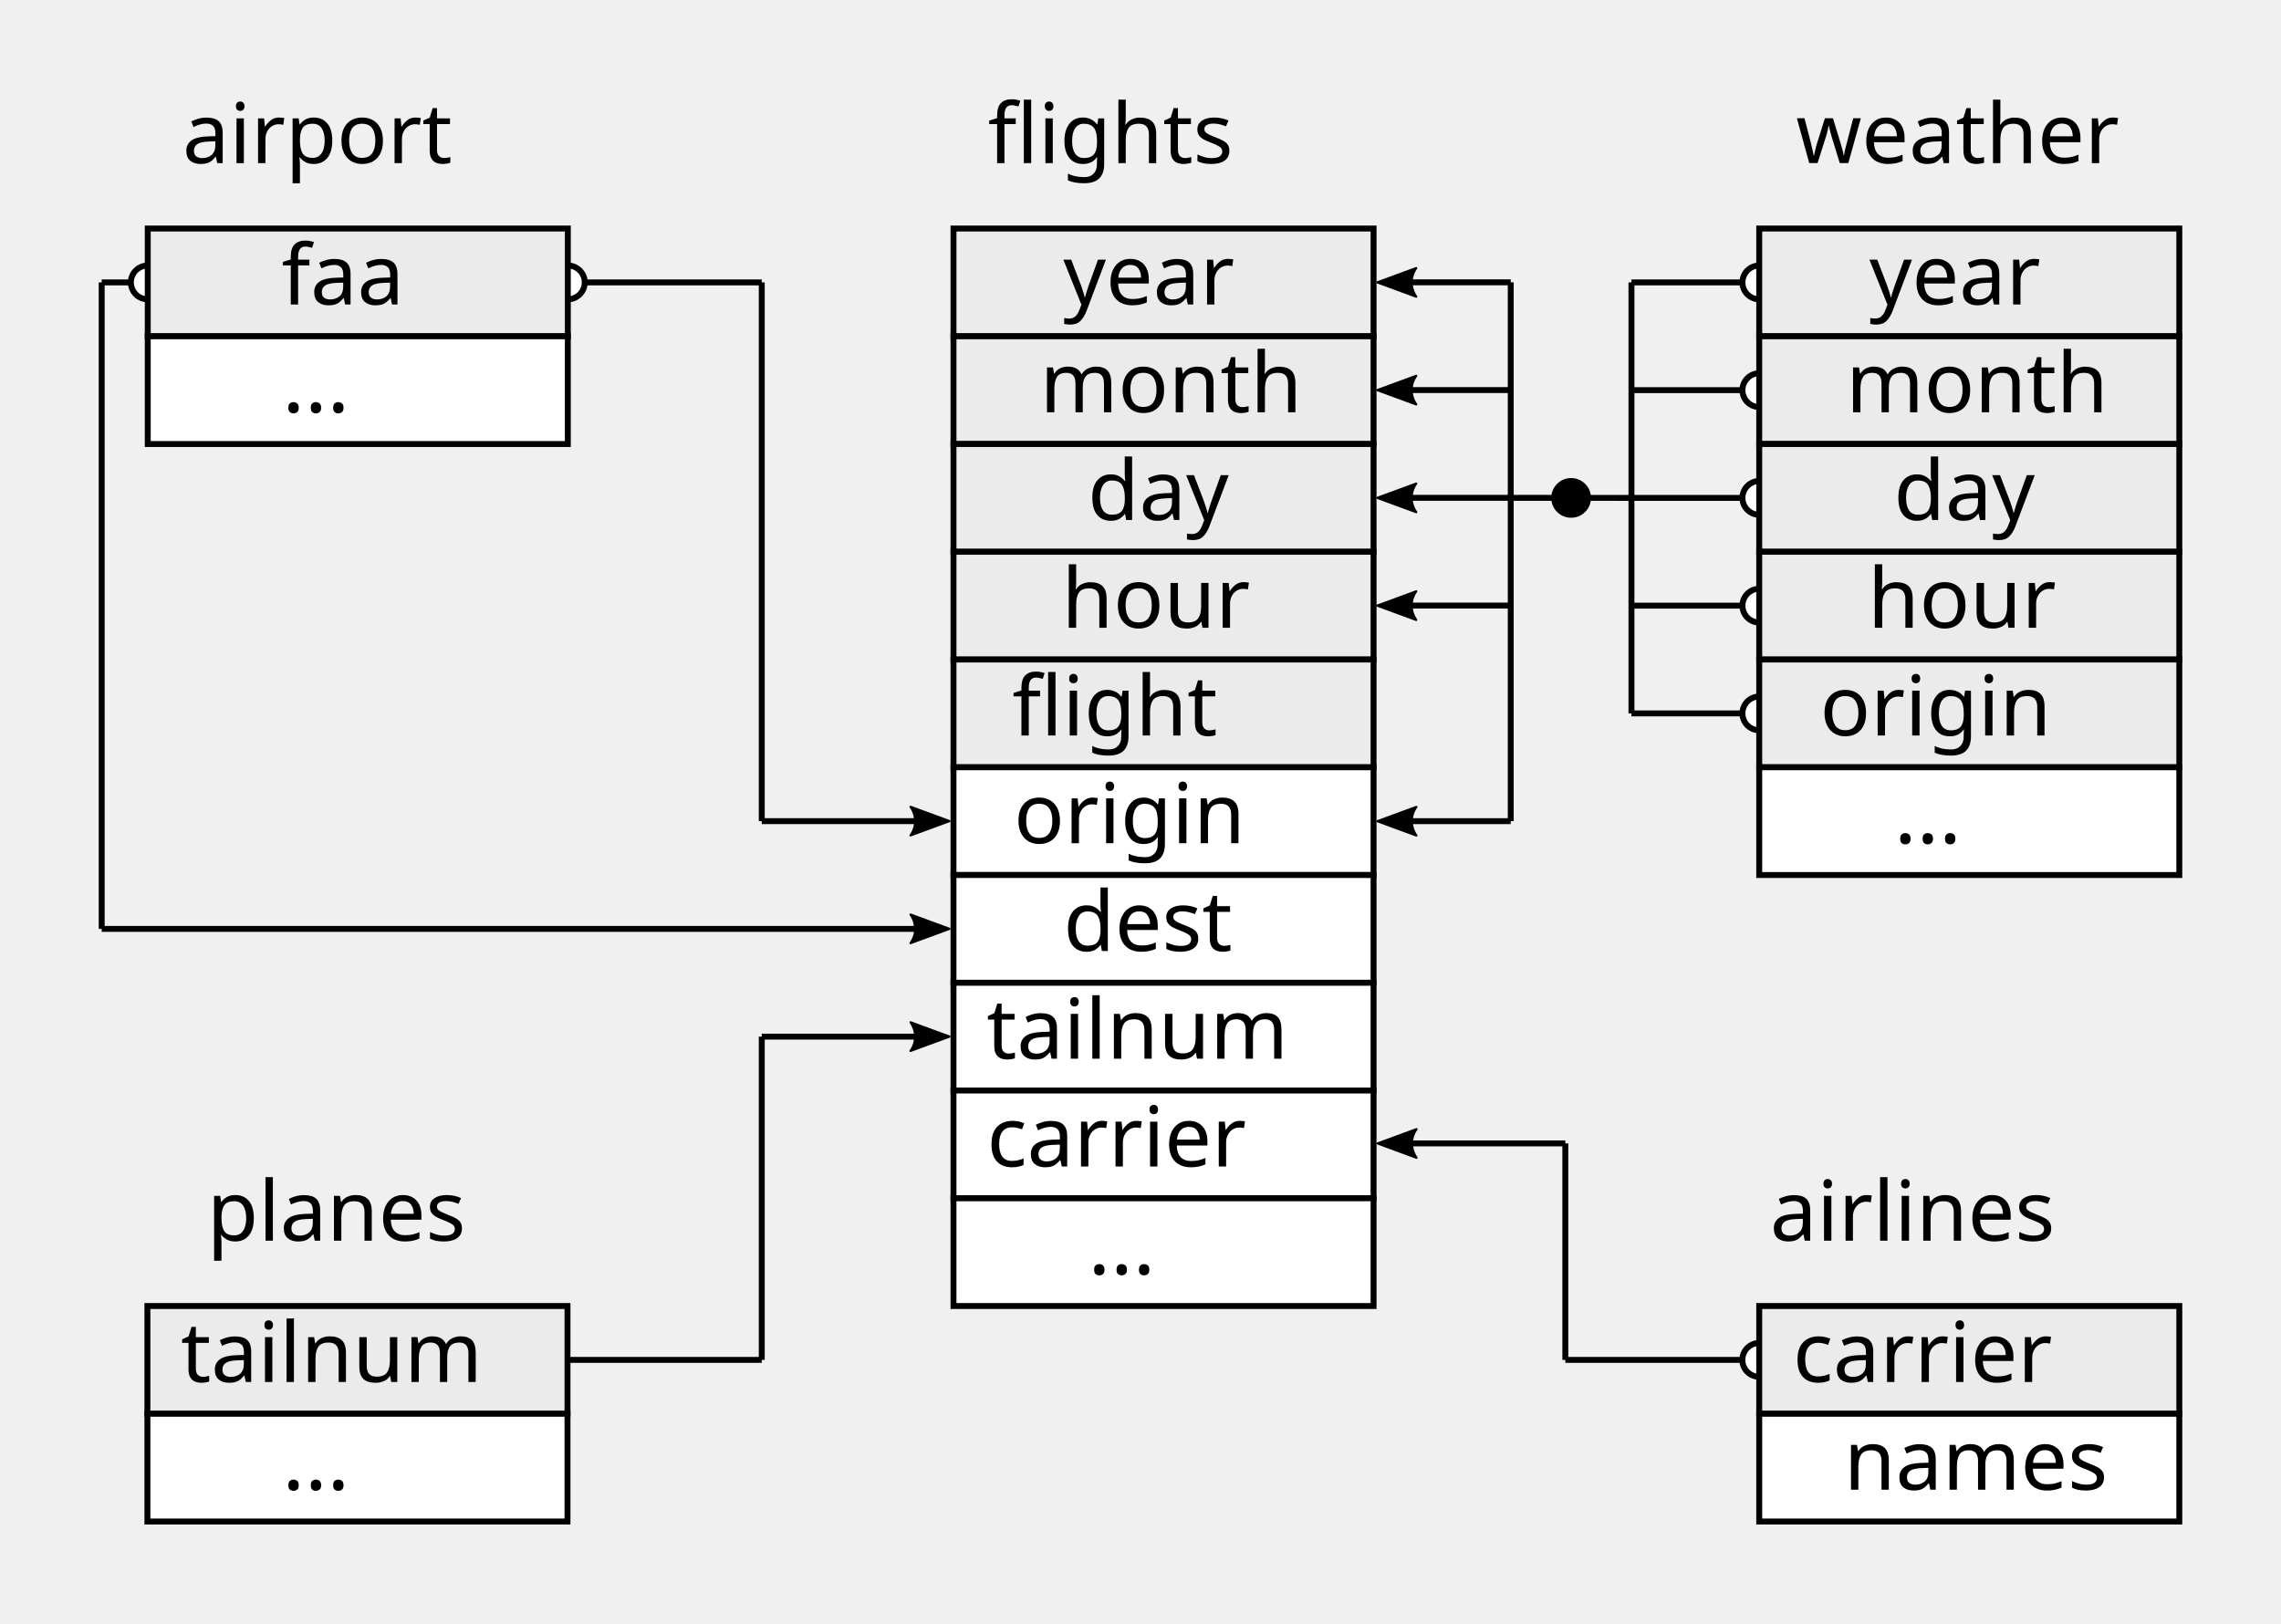
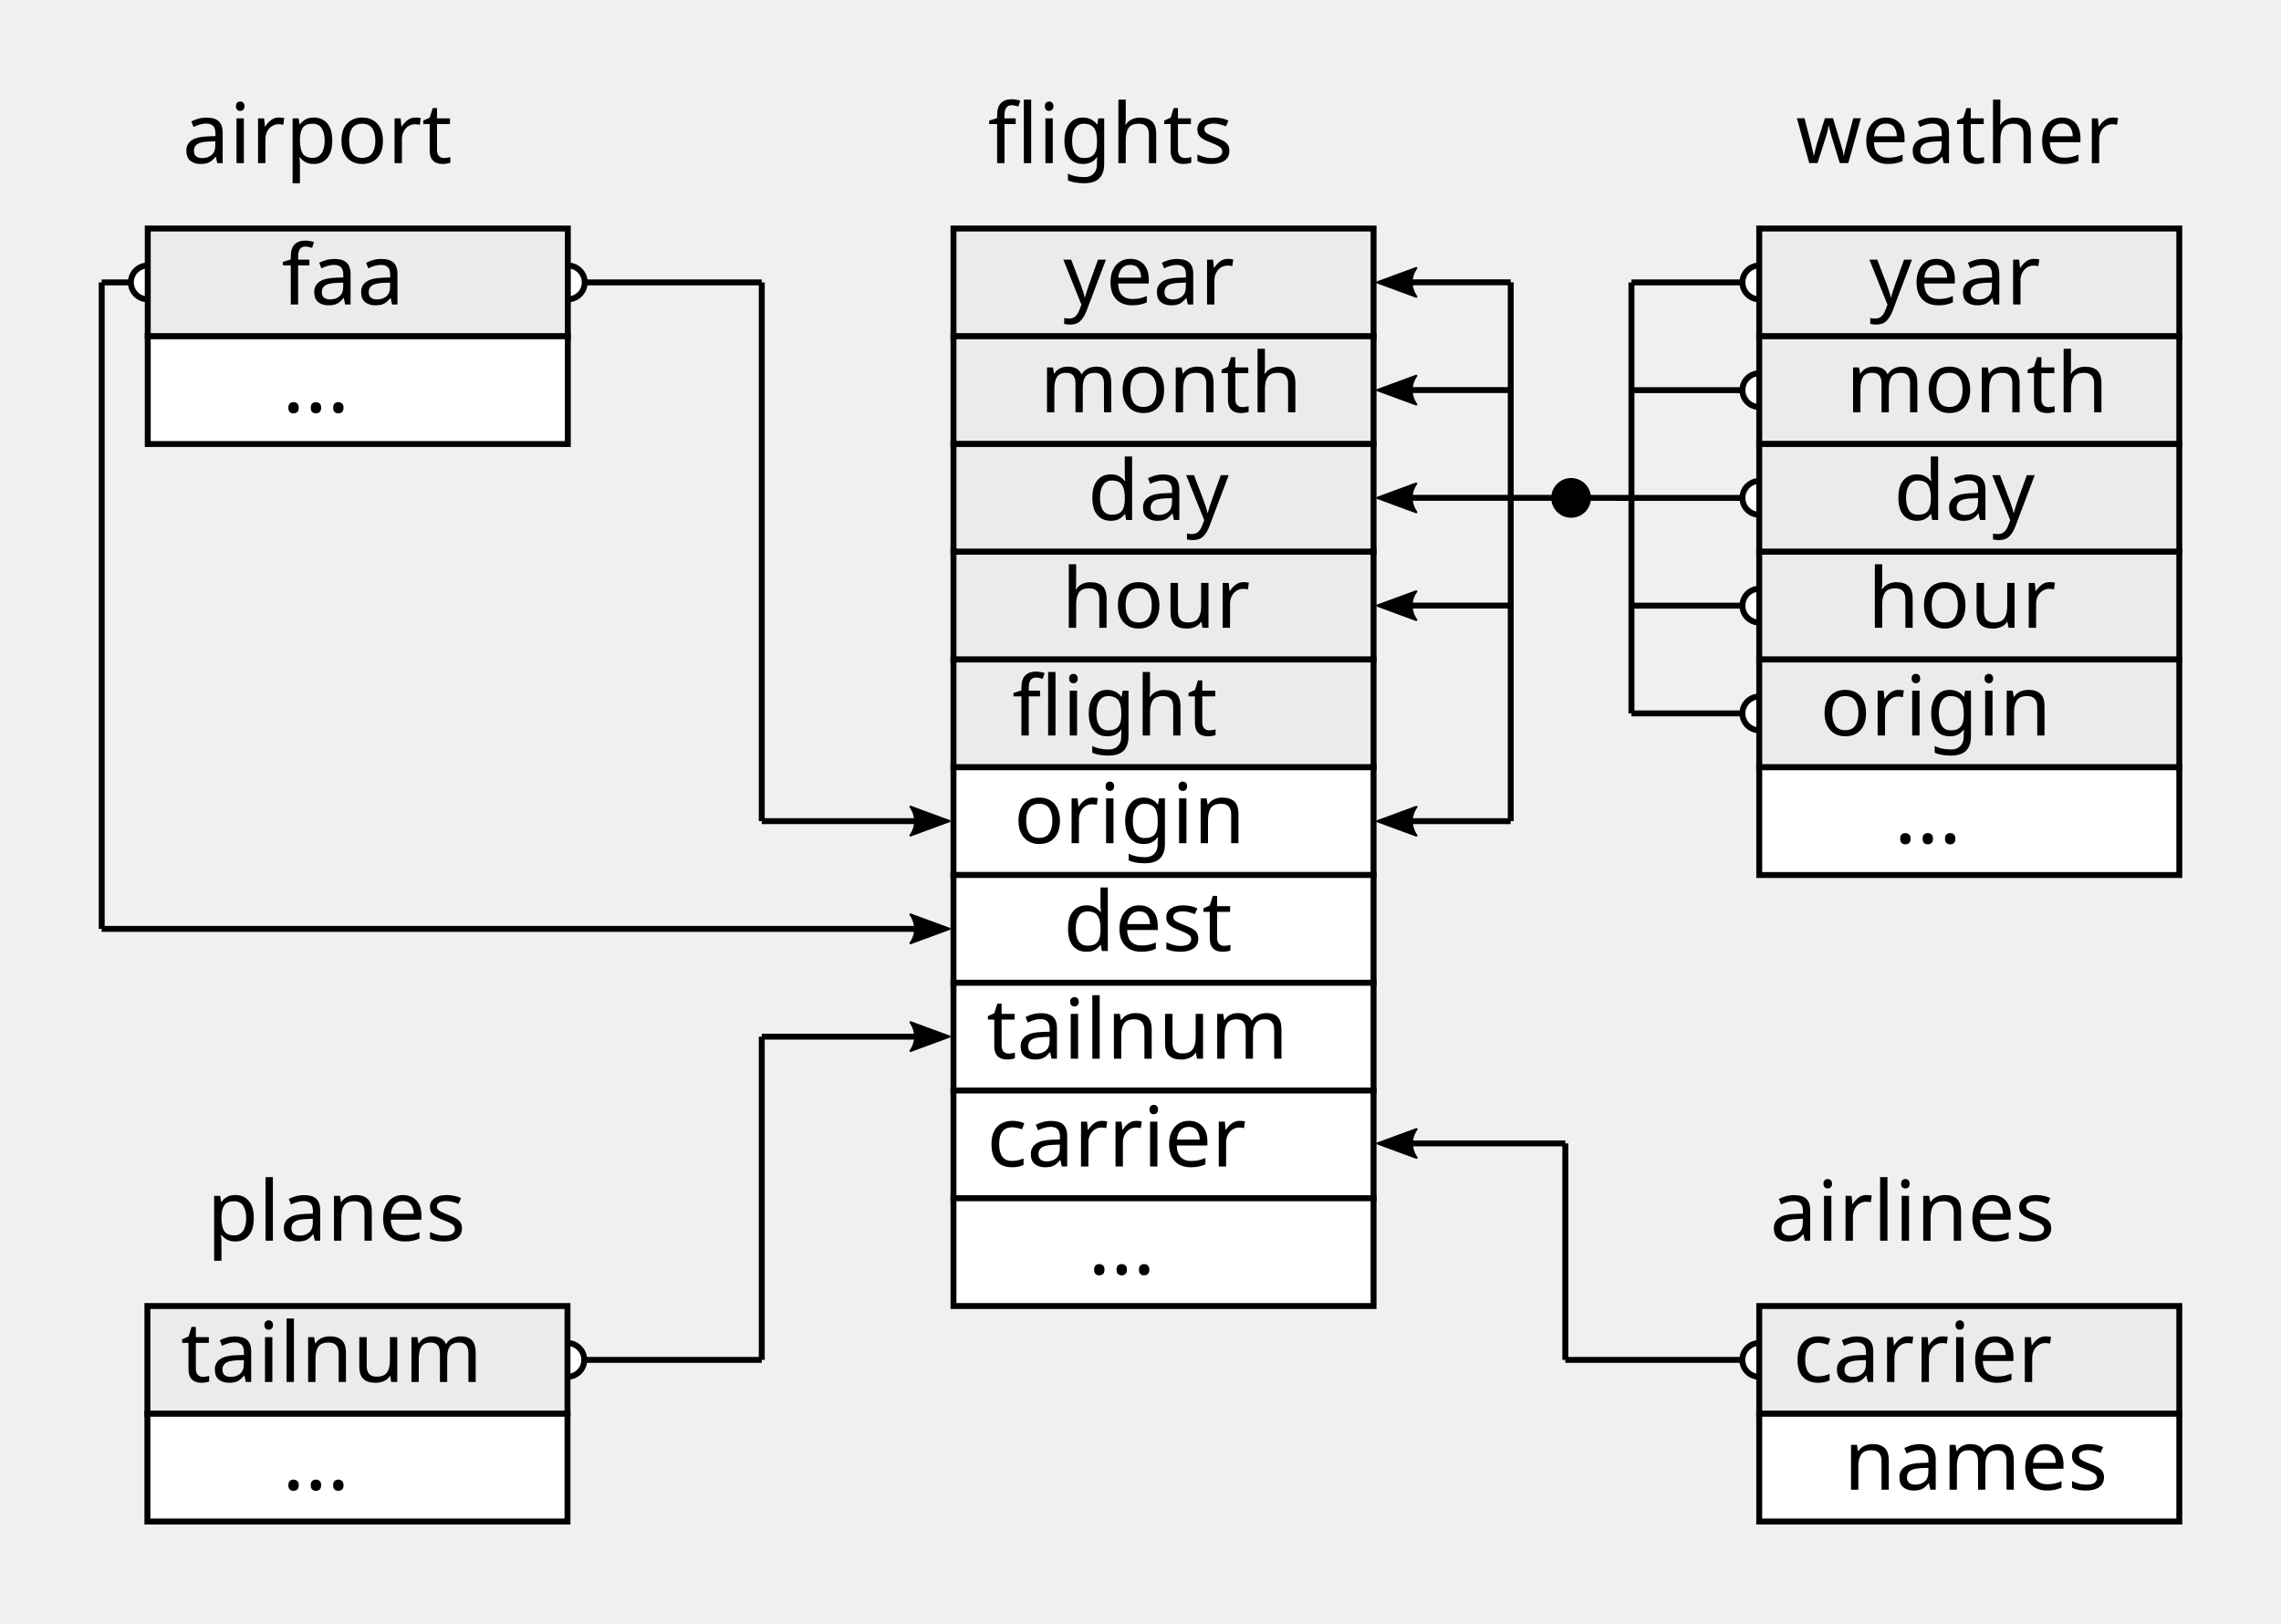
<svg xmlns="http://www.w3.org/2000/svg" version="1.1" id="svg2" width="115.516mm" height="82.207mm" viewBox="0 0 436.597 310.704">
  <defs id="defs6">
    <marker orient="auto" refY="0" refX="0" id="marker10521" style="overflow:visible">
      <path id="path10519" style="fill:#000000;fill-opacity:1;fill-rule:evenodd;stroke:#000000;stroke-width:0.625;stroke-linejoin:round;stroke-opacity:1" d="M 8.719,4.034 -2.207,0.016 8.719,-4.002 c -1.745,2.372 -1.735,5.617 -6e-7,8.035 z" transform="scale(-0.6)" />
    </marker>
    <marker orient="auto" refY="0" refX="0" id="marker9983" style="overflow:visible">
      <path id="path9981" style="fill:#000000;fill-opacity:1;fill-rule:evenodd;stroke:#000000;stroke-width:0.625;stroke-linejoin:round;stroke-opacity:1" d="M 8.719,4.034 -2.207,0.016 8.719,-4.002 c -1.745,2.372 -1.735,5.617 -6e-7,8.035 z" transform="scale(-0.6)" />
    </marker>
    <marker orient="auto" refY="0" refX="0" id="marker8467" style="overflow:visible">
      <path id="path8465" style="fill:#000000;fill-opacity:1;fill-rule:evenodd;stroke:#000000;stroke-width:0.625;stroke-linejoin:round;stroke-opacity:1" d="M 8.719,4.034 -2.207,0.016 8.719,-4.002 c -1.745,2.372 -1.735,5.617 -6e-7,8.035 z" transform="scale(-0.6)" />
    </marker>
    <marker style="overflow:visible" id="marker8065" refX="0" refY="0" orient="auto">
      <path transform="scale(-0.6)" d="M 8.719,4.034 -2.207,0.016 8.719,-4.002 c -1.745,2.372 -1.735,5.617 -6e-7,8.035 z" style="fill:#000000;fill-opacity:1;fill-rule:evenodd;stroke:#000000;stroke-width:0.625;stroke-linejoin:round;stroke-opacity:1" id="path8063" />
    </marker>
    <marker style="overflow:visible" id="marker7771" refX="0" refY="0" orient="auto">
      <path transform="scale(-0.6)" d="M 8.719,4.034 -2.207,0.016 8.719,-4.002 c -1.745,2.372 -1.735,5.617 -6e-7,8.035 z" style="fill:#000000;fill-opacity:1;fill-rule:evenodd;stroke:#000000;stroke-width:0.625;stroke-linejoin:round;stroke-opacity:1" id="path7769" />
    </marker>
    <marker orient="auto" refY="0" refX="0" id="marker7507" style="overflow:visible">
      <path id="path7505" style="fill:#000000;fill-opacity:1;fill-rule:evenodd;stroke:#000000;stroke-width:0.625;stroke-linejoin:round;stroke-opacity:1" d="M 8.719,4.034 -2.207,0.016 8.719,-4.002 c -1.745,2.372 -1.735,5.617 -6e-7,8.035 z" transform="scale(-0.6)" />
    </marker>
    <marker style="overflow:visible" id="marker6871" refX="0" refY="0" orient="auto">
      <path transform="scale(-0.6)" d="M 8.719,4.034 -2.207,0.016 8.719,-4.002 c -1.745,2.372 -1.735,5.617 -6e-7,8.035 z" style="fill:#000000;fill-opacity:1;fill-rule:evenodd;stroke:#000000;stroke-width:0.625;stroke-linejoin:round;stroke-opacity:1" id="path6869" />
    </marker>
    <marker style="overflow:visible" id="marker5973" refX="0" refY="0" orient="auto">
      <path transform="scale(-0.6)" d="M 8.719,4.034 -2.207,0.016 8.719,-4.002 c -1.745,2.372 -1.735,5.617 -6e-7,8.035 z" style="fill:#000000;fill-opacity:1;fill-rule:evenodd;stroke:#000000;stroke-width:0.625;stroke-linejoin:round;stroke-opacity:1" id="path5971" />
    </marker>
    <marker style="overflow:visible" id="marker5933" refX="0" refY="0" orient="auto">
      <path transform="scale(-0.6)" d="M 8.719,4.034 -2.207,0.016 8.719,-4.002 c -1.745,2.372 -1.735,5.617 -6e-7,8.035 z" style="fill:#000000;fill-opacity:1;fill-rule:evenodd;stroke:#000000;stroke-width:0.625;stroke-linejoin:round;stroke-opacity:1" id="path5931" />
    </marker>
    <marker orient="auto" refY="0" refX="0" id="Arrow2Send" style="overflow:visible">
      <path id="path5632" style="fill:#000000;fill-opacity:1;fill-rule:evenodd;stroke:#000000;stroke-width:0.625;stroke-linejoin:round;stroke-opacity:1" d="M 8.719,4.034 -2.207,0.016 8.719,-4.002 c -1.745,2.372 -1.735,5.617 -6e-7,8.035 z" transform="matrix(-0.3,0,0,-0.3,0.69,0)" />
    </marker>
    <marker orient="auto" refY="0" refX="0" id="Arrow2Mend" style="overflow:visible">
      <path id="path5626" style="fill:#000000;fill-opacity:1;fill-rule:evenodd;stroke:#000000;stroke-width:0.625;stroke-linejoin:round;stroke-opacity:1" d="M 8.719,4.034 -2.207,0.016 8.719,-4.002 c -1.745,2.372 -1.735,5.617 -6e-7,8.035 z" transform="scale(-0.6)" />
    </marker>
  </defs>
  <g id="g210" transform="translate(128.816,-240.9335)">
    <rect style="fill:#ebebeb;fill-opacity:1;stroke:#000000;stroke-width:1.134;stroke-miterlimit:4;stroke-dasharray:none" id="rect1354" width="80.405" height="20.625" x="53.688" y="284.677" />
    <text id="text1360" y="272.167" x="60.289" style="font-style:normal;font-weight:normal;font-size:40px;line-height:125%;font-family:sans-serif;letter-spacing:0px;word-spacing:0px;fill:#000000;fill-opacity:1;stroke:none;stroke-width:1.134;stroke-linecap:butt;stroke-linejoin:miter;stroke-miterlimit:4;stroke-dasharray:none;stroke-opacity:1" xml:space="preserve">
      <tspan style="font-style:normal;font-variant:normal;font-weight:normal;font-stretch:normal;font-size:16px;font-family:'Fira Mono';-inkscape-font-specification:'Fira Mono';stroke-width:1.134;stroke-miterlimit:4;stroke-dasharray:none" y="272.167" x="60.289" id="tspan1358">flights</tspan>
    </text>
    <text xml:space="preserve" style="font-style:normal;font-weight:normal;font-size:40px;line-height:125%;font-family:sans-serif;letter-spacing:0px;word-spacing:0px;fill:#000000;fill-opacity:1;stroke:none;stroke-width:1.134;stroke-linecap:butt;stroke-linejoin:miter;stroke-miterlimit:4;stroke-dasharray:none;stroke-opacity:1" x="74.704" y="299.216" id="text1364">
      <tspan id="tspan1362" x="74.704" y="299.216" style="font-style:normal;font-variant:normal;font-weight:normal;font-stretch:normal;font-size:16px;font-family:'Fira Mono';-inkscape-font-specification:'Fira Mono';stroke-width:1.134;stroke-miterlimit:4;stroke-dasharray:none">year</tspan>
    </text>
    <rect y="305.302" x="53.688" height="20.625" width="80.405" id="rect1356" style="fill:#ebebeb;fill-opacity:1;stroke:#000000;stroke-width:1.134;stroke-miterlimit:4;stroke-dasharray:none" />
    <text id="text1368" y="319.841" x="70.227" style="font-style:normal;font-weight:normal;font-size:40px;line-height:125%;font-family:sans-serif;letter-spacing:0px;word-spacing:0px;fill:#000000;fill-opacity:1;stroke:none;stroke-width:1.134;stroke-linecap:butt;stroke-linejoin:miter;stroke-miterlimit:4;stroke-dasharray:none;stroke-opacity:1" xml:space="preserve">
      <tspan style="font-style:normal;font-variant:normal;font-weight:normal;font-stretch:normal;font-size:16px;font-family:'Fira Mono';-inkscape-font-specification:'Fira Mono';stroke-width:1.134;stroke-miterlimit:4;stroke-dasharray:none" y="319.841" x="70.227" id="tspan1366">month</tspan>
    </text>
    <rect style="fill:#ebebeb;fill-opacity:1;stroke:#000000;stroke-width:1.134;stroke-miterlimit:4;stroke-dasharray:none" id="rect5178" width="80.405" height="20.625" x="53.688" y="325.927" />
    <text xml:space="preserve" style="font-style:normal;font-weight:normal;font-size:40px;line-height:125%;font-family:sans-serif;letter-spacing:0px;word-spacing:0px;fill:#000000;fill-opacity:1;stroke:none;stroke-width:1.134;stroke-linecap:butt;stroke-linejoin:miter;stroke-miterlimit:4;stroke-dasharray:none;stroke-opacity:1" x="79.389" y="340.465" id="text5182">
      <tspan id="tspan5180" x="79.389" y="340.465" style="font-style:normal;font-variant:normal;font-weight:normal;font-stretch:normal;font-size:16px;font-family:'Fira Mono';-inkscape-font-specification:'Fira Mono';stroke-width:1.134;stroke-miterlimit:4;stroke-dasharray:none">day</tspan>
    </text>
    <rect y="346.551" x="53.688" height="20.625" width="80.405" id="rect5186" style="fill:#ebebeb;fill-opacity:1;stroke:#000000;stroke-width:1.134;stroke-miterlimit:4;stroke-dasharray:none" />
    <text id="text5190" y="361.09" x="74.4" style="font-style:normal;font-weight:normal;font-size:40px;line-height:125%;font-family:sans-serif;letter-spacing:0px;word-spacing:0px;fill:#000000;fill-opacity:1;stroke:none;stroke-width:1.134;stroke-linecap:butt;stroke-linejoin:miter;stroke-miterlimit:4;stroke-dasharray:none;stroke-opacity:1" xml:space="preserve">
      <tspan style="font-style:normal;font-variant:normal;font-weight:normal;font-stretch:normal;font-size:16px;font-family:'Fira Mono';-inkscape-font-specification:'Fira Mono';stroke-width:1.134;stroke-miterlimit:4;stroke-dasharray:none" y="361.09" x="74.4" id="tspan5188">hour</tspan>
    </text>
    <rect style="fill:#ebebeb;fill-opacity:1;stroke:#000000;stroke-width:1.134;stroke-miterlimit:4;stroke-dasharray:none" id="rect5194" width="80.405" height="20.625" x="53.688" y="367.176" />
    <text xml:space="preserve" style="font-style:normal;font-weight:normal;font-size:40px;line-height:125%;font-family:sans-serif;letter-spacing:0px;word-spacing:0px;fill:#000000;fill-opacity:1;stroke:none;stroke-width:1.134;stroke-linecap:butt;stroke-linejoin:miter;stroke-miterlimit:4;stroke-dasharray:none;stroke-opacity:1" x="64.942" y="381.715" id="text5198">
      <tspan id="tspan5196" x="64.942" y="381.715" style="font-style:normal;font-variant:normal;font-weight:normal;font-stretch:normal;font-size:16px;font-family:'Fira Mono';-inkscape-font-specification:'Fira Mono';stroke-width:1.134;stroke-miterlimit:4;stroke-dasharray:none">flight</tspan>
    </text>
    <rect y="387.8" x="53.688" height="20.625" width="80.405" id="rect5202" style="fill:#ffffff;fill-opacity:1;stroke:#000000;stroke-width:1.134;stroke-miterlimit:4;stroke-dasharray:none" />
    <text id="text5206" y="402.339" x="65.254" style="font-style:normal;font-weight:normal;font-size:40px;line-height:125%;font-family:sans-serif;letter-spacing:0px;word-spacing:0px;fill:#000000;fill-opacity:1;stroke:none;stroke-width:1.134;stroke-linecap:butt;stroke-linejoin:miter;stroke-miterlimit:4;stroke-dasharray:none;stroke-opacity:1" xml:space="preserve">
      <tspan style="font-style:normal;font-variant:normal;font-weight:normal;font-stretch:normal;font-size:16px;font-family:'Fira Mono';-inkscape-font-specification:'Fira Mono';stroke-width:1.134;stroke-miterlimit:4;stroke-dasharray:none" y="402.339" x="65.254" id="tspan5204">origin</tspan>
    </text>
    <rect style="fill:#ffffff;fill-opacity:1;stroke:#000000;stroke-width:1.134;stroke-miterlimit:4;stroke-dasharray:none" id="rect5210" width="80.405" height="20.625" x="53.688" y="408.425" />
    <text xml:space="preserve" style="font-style:normal;font-weight:normal;font-size:40px;line-height:125%;font-family:sans-serif;letter-spacing:0px;word-spacing:0px;fill:#000000;fill-opacity:1;stroke:none;stroke-width:1.134;stroke-linecap:butt;stroke-linejoin:miter;stroke-miterlimit:4;stroke-dasharray:none;stroke-opacity:1" x="74.744" y="422.964" id="text5214">
      <tspan id="tspan5212" x="74.744" y="422.964" style="font-style:normal;font-variant:normal;font-weight:normal;font-stretch:normal;font-size:16px;font-family:'Fira Mono';-inkscape-font-specification:'Fira Mono';stroke-width:1.134;stroke-miterlimit:4;stroke-dasharray:none">dest</tspan>
    </text>
    <rect y="429.05" x="53.688" height="20.625" width="80.405" id="rect5218" style="fill:#ffffff;fill-opacity:1;stroke:#000000;stroke-width:1.134;stroke-miterlimit:4;stroke-dasharray:none" />
    <text id="text5222" y="443.589" x="60.025" style="font-style:normal;font-weight:normal;font-size:40px;line-height:125%;font-family:sans-serif;letter-spacing:0px;word-spacing:0px;fill:#000000;fill-opacity:1;stroke:none;stroke-width:1.134;stroke-linecap:butt;stroke-linejoin:miter;stroke-miterlimit:4;stroke-dasharray:none;stroke-opacity:1" xml:space="preserve">
      <tspan style="font-style:normal;font-variant:normal;font-weight:normal;font-stretch:normal;font-size:16px;font-family:'Fira Mono';-inkscape-font-specification:'Fira Mono';stroke-width:1.134;stroke-miterlimit:4;stroke-dasharray:none" y="443.589" x="60.025" id="tspan5220">tailnum</tspan>
    </text>
    <rect style="fill:#ffffff;fill-opacity:1;stroke:#000000;stroke-width:1.134;stroke-miterlimit:4;stroke-dasharray:none" id="rect5226" width="80.405" height="20.625" x="53.688" y="449.674" />
    <text xml:space="preserve" style="font-style:normal;font-weight:normal;font-size:40px;line-height:125%;font-family:sans-serif;letter-spacing:0px;word-spacing:0px;fill:#000000;fill-opacity:1;stroke:none;stroke-width:1.134;stroke-linecap:butt;stroke-linejoin:miter;stroke-miterlimit:4;stroke-dasharray:none;stroke-opacity:1" x="60.081" y="464.213" id="text5230">
      <tspan id="tspan5228" x="60.081" y="464.213" style="font-style:normal;font-variant:normal;font-weight:normal;font-stretch:normal;font-size:16px;font-family:'Fira Mono';-inkscape-font-specification:'Fira Mono';stroke-width:1.134;stroke-miterlimit:4;stroke-dasharray:none">carrier</tspan>
    </text>
    <rect y="470.299" x="53.688" height="20.625" width="80.405" id="rect5234" style="fill:#ffffff;fill-opacity:1;stroke:#000000;stroke-width:1.134;stroke-miterlimit:4;stroke-dasharray:none" />
    <text id="text5238" y="484.838" x="79.453" style="font-style:normal;font-weight:normal;font-size:40px;line-height:125%;font-family:sans-serif;letter-spacing:0px;word-spacing:0px;fill:#000000;fill-opacity:1;stroke:none;stroke-width:1.134;stroke-linecap:butt;stroke-linejoin:miter;stroke-miterlimit:4;stroke-dasharray:none;stroke-opacity:1" xml:space="preserve">
      <tspan style="font-style:normal;font-variant:normal;font-weight:normal;font-stretch:normal;font-size:16px;font-family:'Fira Mono';-inkscape-font-specification:'Fira Mono';stroke-width:1.134;stroke-miterlimit:4;stroke-dasharray:none" y="484.838" x="79.453" id="tspan5236">...</tspan>
    </text>
    <g id="g5425">
+       <path style="fill:none;fill-rule:evenodd;stroke:#000000;stroke-width:1.134;stroke-linecap:butt;stroke-linejoin:miter;stroke-miterlimit:4;stroke-dasharray:none;stroke-opacity:1" d="M -19.708,501.236 H 16.99" id="path5595" />
+       <circle r="3.233" cy="501.236" cx="-20.219" id="circle6841" style="fill:#ffffff;fill-opacity:1;stroke:#000000;stroke-width:1.134;stroke-miterlimit:4;stroke-dasharray:none" />
+       <rect y="490.924" x="-100.6" height="20.625" width="80.405" id="rect1386" style="fill:#ebebeb;fill-opacity:1;stroke:#000000;stroke-width:1.134;stroke-miterlimit:4;stroke-dasharray:none" />
+       <text id="text1396" y="505.463" x="-94.203" style="font-style:normal;font-weight:normal;font-size:40px;line-height:125%;font-family:sans-serif;letter-spacing:0px;word-spacing:0px;fill:#000000;fill-opacity:1;stroke:none;stroke-width:1.134;stroke-linecap:butt;stroke-linejoin:miter;stroke-miterlimit:4;stroke-dasharray:none;stroke-opacity:1" xml:space="preserve">
+         <tspan style="font-style:normal;font-variant:normal;font-weight:normal;font-stretch:normal;font-size:16px;font-family:'Fira Mono';-inkscape-font-specification:'Fira Mono';stroke-width:1.134;stroke-miterlimit:4;stroke-dasharray:none" y="505.463" x="-94.203" id="tspan1394">tailnum</tspan>
+       </text>
      <path id="path10141" d="M 207.912,315.614 H 183.454" style="fill:none;fill-rule:evenodd;stroke:#000000;stroke-width:1.134;stroke-linecap:butt;stroke-linejoin:miter;stroke-miterlimit:4;stroke-dasharray:none;stroke-opacity:1" />
      <path style="fill:none;fill-rule:evenodd;stroke:#000000;stroke-width:1.134;stroke-linecap:butt;stroke-linejoin:miter;stroke-miterlimit:4;stroke-dasharray:none;stroke-opacity:1" d="M 207.912,336.239 H 183.454" id="path10143" />
      <path id="path10145" d="M 207.912,356.864 H 183.454" style="fill:none;fill-rule:evenodd;stroke:#000000;stroke-width:1.134;stroke-linecap:butt;stroke-linejoin:miter;stroke-miterlimit:4;stroke-dasharray:none;stroke-opacity:1" />
      <path style="fill:none;fill-rule:evenodd;stroke:#000000;stroke-width:1.134;stroke-linecap:butt;stroke-linejoin:miter;stroke-miterlimit:4;stroke-dasharray:none;stroke-opacity:1" d="M 207.912,377.488 H 183.454" id="path10147" />
      <path style="fill:none;fill-rule:evenodd;stroke:#000000;stroke-width:1.134;stroke-linecap:butt;stroke-linejoin:miter;stroke-miterlimit:4;stroke-dasharray:none;stroke-opacity:1" d="M 207.912,294.99 H 183.454" id="path9979" />
      <path id="path6867" d="M 160.344,294.973 H 136.326" style="fill:none;fill-rule:evenodd;stroke:#000000;stroke-width:1.134;stroke-linecap:butt;stroke-linejoin:miter;stroke-miterlimit:4;stroke-dasharray:none;stroke-opacity:1;marker-end:url(#marker6871)" />
      <path id="path5573" d="M -19.708,294.99 H 16.99" style="fill:none;fill-rule:evenodd;stroke:#000000;stroke-width:1.134;stroke-linecap:butt;stroke-linejoin:miter;stroke-miterlimit:4;stroke-dasharray:none;stroke-opacity:1" />
      <circle style="fill:#ffffff;fill-opacity:1;stroke:#000000;stroke-width:1.134;stroke-miterlimit:4;stroke-dasharray:none" id="path6831" cx="-20.127" cy="294.99" r="3.233" />
      <path style="fill:none;fill-rule:evenodd;stroke:#000000;stroke-width:1.134;stroke-linecap:butt;stroke-linejoin:miter;stroke-miterlimit:4;stroke-dasharray:none;stroke-opacity:1" d="m -109.351,294.99 h 8.684" id="path5587" />
      <circle r="3.233" cy="294.99" cx="-100.534" id="circle6837" style="fill:#ffffff;fill-opacity:1;stroke:#000000;stroke-width:1.134;stroke-miterlimit:4;stroke-dasharray:none" />
      <rect style="fill:#ebebeb;fill-opacity:1;stroke:#000000;stroke-width:1.134;stroke-miterlimit:4;stroke-dasharray:none" id="rect12" width="80.405" height="20.625" x="-100.535" y="284.677" />
      <rect y="305.302" x="-100.535" height="20.625" width="80.405" id="rect244" style="fill:#ffffff;fill-opacity:1;stroke:#000000;stroke-width:1.134;stroke-miterlimit:4;stroke-dasharray:none" />
      <text id="text1344" y="272.167" x="-93.883" style="font-style:normal;font-weight:normal;font-size:40px;line-height:125%;font-family:sans-serif;letter-spacing:0px;word-spacing:0px;fill:#000000;fill-opacity:1;stroke:none;stroke-width:1.134;stroke-linecap:butt;stroke-linejoin:miter;stroke-miterlimit:4;stroke-dasharray:none;stroke-opacity:1" xml:space="preserve">
        <tspan style="font-style:normal;font-variant:normal;font-weight:normal;font-stretch:normal;font-size:16px;font-family:'Fira Mono';-inkscape-font-specification:'Fira Mono';stroke-width:1.134;stroke-miterlimit:4;stroke-dasharray:none" y="272.167" x="-93.883" id="tspan1342">airport</tspan>
      </text>
      <text xml:space="preserve" style="font-style:normal;font-weight:normal;font-size:40px;line-height:125%;font-family:sans-serif;letter-spacing:0px;word-spacing:0px;fill:#000000;fill-opacity:1;stroke:none;stroke-width:1.134;stroke-linecap:butt;stroke-linejoin:miter;stroke-miterlimit:4;stroke-dasharray:none;stroke-opacity:1" x="-74.912" y="299.216" id="text1348">
        <tspan id="tspan1346" x="-74.912" y="299.216" style="font-style:normal;font-variant:normal;font-weight:normal;font-stretch:normal;font-size:16px;font-family:'Fira Mono';-inkscape-font-specification:'Fira Mono';stroke-width:1.134;stroke-miterlimit:4;stroke-dasharray:none">faa</tspan>
      </text>
      <text id="text1352" y="319.841" x="-74.776" style="font-style:normal;font-weight:normal;font-size:40px;line-height:125%;font-family:sans-serif;letter-spacing:0px;word-spacing:0px;fill:#000000;fill-opacity:1;stroke:none;stroke-width:1.134;stroke-linecap:butt;stroke-linejoin:miter;stroke-miterlimit:4;stroke-dasharray:none;stroke-opacity:1" xml:space="preserve">
        <tspan style="font-style:normal;font-variant:normal;font-weight:normal;font-stretch:normal;font-size:16px;font-family:'Fira Mono';-inkscape-font-specification:'Fira Mono';stroke-width:1.134;stroke-miterlimit:4;stroke-dasharray:none" y="319.841" x="-74.776" id="tspan1350">...</tspan>
      </text>
-       <path style="fill:none;fill-rule:evenodd;stroke:#000000;stroke-width:1.134;stroke-linecap:butt;stroke-linejoin:miter;stroke-miterlimit:4;stroke-dasharray:none;stroke-opacity:1" d="M -19.708,501.236 H 16.99" id="path5595" />
-       <circle r="3.233" cy="501.236" cx="-60.398" id="circle6841" style="fill:#ffffff;fill-opacity:1;stroke:#000000;stroke-width:1.134;stroke-miterlimit:4;stroke-dasharray:none" />
-       <rect y="490.924" x="-100.6" height="20.625" width="80.405" id="rect1386" style="fill:#ebebeb;fill-opacity:1;stroke:#000000;stroke-width:1.134;stroke-miterlimit:4;stroke-dasharray:none" />
      <rect style="fill:#ffffff;fill-opacity:1;stroke:#000000;stroke-width:1.134;stroke-miterlimit:4;stroke-dasharray:none" id="rect1388" width="80.405" height="20.625" x="-100.6" y="511.548" />
      <text xml:space="preserve" style="font-style:normal;font-weight:normal;font-size:40px;line-height:125%;font-family:sans-serif;letter-spacing:0px;word-spacing:0px;fill:#000000;fill-opacity:1;stroke:none;stroke-width:1.134;stroke-linecap:butt;stroke-linejoin:miter;stroke-miterlimit:4;stroke-dasharray:none;stroke-opacity:1" x="-89.19" y="478.413" id="text1392">
        <tspan id="tspan1390" x="-89.19" y="478.413" style="font-style:normal;font-variant:normal;font-weight:normal;font-stretch:normal;font-size:16px;font-family:'Fira Mono';-inkscape-font-specification:'Fira Mono';stroke-width:1.134;stroke-miterlimit:4;stroke-dasharray:none">planes</tspan>
-       </text>
-       <text id="text1396" y="505.463" x="-94.203" style="font-style:normal;font-weight:normal;font-size:40px;line-height:125%;font-family:sans-serif;letter-spacing:0px;word-spacing:0px;fill:#000000;fill-opacity:1;stroke:none;stroke-width:1.134;stroke-linecap:butt;stroke-linejoin:miter;stroke-miterlimit:4;stroke-dasharray:none;stroke-opacity:1" xml:space="preserve">
-         <tspan style="font-style:normal;font-variant:normal;font-weight:normal;font-stretch:normal;font-size:16px;font-family:'Fira Mono';-inkscape-font-specification:'Fira Mono';stroke-width:1.134;stroke-miterlimit:4;stroke-dasharray:none" y="505.463" x="-94.203" id="tspan1394">tailnum</tspan>
      </text>
      <text xml:space="preserve" style="font-style:normal;font-weight:normal;font-size:40px;line-height:125%;font-family:sans-serif;letter-spacing:0px;word-spacing:0px;fill:#000000;fill-opacity:1;stroke:none;stroke-width:1.134;stroke-linecap:butt;stroke-linejoin:miter;stroke-miterlimit:4;stroke-dasharray:none;stroke-opacity:1" x="-74.776" y="526.087" id="text1400">
        <tspan id="tspan1398" x="-74.776" y="526.087" style="font-style:normal;font-variant:normal;font-weight:normal;font-stretch:normal;font-size:16px;font-family:'Fira Mono';-inkscape-font-specification:'Fira Mono';stroke-width:1.134;stroke-miterlimit:4;stroke-dasharray:none">...</tspan>
      </text>
      <path style="fill:none;fill-rule:evenodd;stroke:#000000;stroke-width:1.134;stroke-linecap:butt;stroke-linejoin:miter;stroke-miterlimit:4;stroke-dasharray:none;stroke-opacity:1;marker-end:url(#Arrow2Mend)" d="M 16.99,398.113 H 51.402" id="path5461" />
      <path style="fill:none;fill-rule:evenodd;stroke:#000000;stroke-width:1.134;stroke-linecap:butt;stroke-linejoin:miter;stroke-miterlimit:4;stroke-dasharray:none;stroke-opacity:1" d="M 16.99,294.99 V 398.113" id="path5583" />
      <path id="path5585" d="M -109.351,418.737 H 51.402" style="fill:none;fill-rule:evenodd;stroke:#000000;stroke-width:1.134;stroke-linecap:butt;stroke-linejoin:miter;stroke-miterlimit:4;stroke-dasharray:none;stroke-opacity:1;marker-end:url(#marker5933)" />
      <path style="fill:none;fill-rule:evenodd;stroke:#000000;stroke-width:1.134;stroke-linecap:butt;stroke-linejoin:miter;stroke-miterlimit:4;stroke-dasharray:none;stroke-opacity:1" d="m -109.351,294.99 v 123.748" id="path5591" />
      <path id="path5593" d="M 16.99,439.362 H 51.402" style="fill:none;fill-rule:evenodd;stroke:#000000;stroke-width:1.134;stroke-linecap:butt;stroke-linejoin:miter;stroke-miterlimit:4;stroke-dasharray:none;stroke-opacity:1;marker-end:url(#marker5973)" />
      <path style="fill:none;fill-rule:evenodd;stroke:#000000;stroke-width:1.134;stroke-linecap:butt;stroke-linejoin:miter;stroke-miterlimit:4;stroke-dasharray:none;stroke-opacity:1" d="m 16.99,439.362 v 61.874" id="path5597" />
      <circle r="3.233" cy="294.99" cx="207.93" id="circle6849" style="fill:#ffffff;fill-opacity:1;stroke:#000000;stroke-width:1.134;stroke-miterlimit:4;stroke-dasharray:none" />
      <circle style="fill:#ffffff;fill-opacity:1;stroke:#000000;stroke-width:1.134;stroke-miterlimit:4;stroke-dasharray:none" id="circle6853" cx="207.93" cy="315.614" r="3.233" />
      <circle r="3.233" cy="336.239" cx="207.93" id="circle6855" style="fill:#ffffff;fill-opacity:1;stroke:#000000;stroke-width:1.134;stroke-miterlimit:4;stroke-dasharray:none" />
      <circle style="fill:#ffffff;fill-opacity:1;stroke:#000000;stroke-width:1.134;stroke-miterlimit:4;stroke-dasharray:none" id="circle6857" cx="207.93" cy="356.864" r="3.233" />
      <circle r="3.233" cy="377.488" cx="207.93" id="circle6859" style="fill:#ffffff;fill-opacity:1;stroke:#000000;stroke-width:1.134;stroke-miterlimit:4;stroke-dasharray:none" />
      <path style="fill:none;fill-rule:evenodd;stroke:#000000;stroke-width:1.134;stroke-linecap:butt;stroke-linejoin:miter;stroke-miterlimit:4;stroke-dasharray:none;stroke-opacity:1;marker-end:url(#marker7507)" d="M 160.344,315.598 H 136.326" id="path7503" />
      <path id="path7767" d="M 160.344,336.223 H 136.326" style="fill:none;fill-rule:evenodd;stroke:#000000;stroke-width:1.134;stroke-linecap:butt;stroke-linejoin:miter;stroke-miterlimit:4;stroke-dasharray:none;stroke-opacity:1;marker-end:url(#marker7771)" />
      <path id="path8061" d="M 160.344,356.848 H 136.326" style="fill:none;fill-rule:evenodd;stroke:#000000;stroke-width:1.134;stroke-linecap:butt;stroke-linejoin:miter;stroke-miterlimit:4;stroke-dasharray:none;stroke-opacity:1;marker-end:url(#marker8065)" />
      <path style="fill:none;fill-rule:evenodd;stroke:#000000;stroke-width:1.134;stroke-linecap:butt;stroke-linejoin:miter;stroke-miterlimit:4;stroke-dasharray:none;stroke-opacity:1;marker-end:url(#marker8467)" d="M 160.336,398.116 H 136.355" id="path8463" />
      <path style="fill:none;fill-rule:evenodd;stroke:#000000;stroke-width:1.134;stroke-linecap:butt;stroke-linejoin:miter;stroke-miterlimit:4;stroke-dasharray:none;stroke-opacity:1" d="M 160.35,294.979 V 398.102" id="path8759" />
      <path style="fill:none;fill-rule:evenodd;stroke:#000000;stroke-width:1.134;stroke-linecap:butt;stroke-linejoin:miter;stroke-miterlimit:4;stroke-dasharray:none;stroke-opacity:1" d="m 183.454,294.99 v 82.499" id="path10151" />
      <path style="fill:none;fill-rule:evenodd;stroke:#000000;stroke-width:1.134;stroke-linecap:butt;stroke-linejoin:miter;stroke-miterlimit:4;stroke-dasharray:none;stroke-opacity:1" d="m 160.358,336.226 23.095,0.013" id="path10153" />
      <circle style="fill:#000000;fill-opacity:1;stroke:#000000;stroke-width:1.134;stroke-miterlimit:4;stroke-dasharray:none" id="circle10155" cx="171.906" cy="336.239" r="3.233" />
      <path id="path10511" d="M 207.495,501.236 H 170.797" style="fill:none;fill-rule:evenodd;stroke:#000000;stroke-width:1.134;stroke-linecap:butt;stroke-linejoin:miter;stroke-miterlimit:4;stroke-dasharray:none;stroke-opacity:1" />
      <circle style="fill:#ffffff;fill-opacity:1;stroke:#000000;stroke-width:1.134;stroke-miterlimit:4;stroke-dasharray:none" id="circle10513" cx="-207.914" cy="501.236" r="3.233" transform="scale(-1,1)" />
      <path style="fill:none;fill-rule:evenodd;stroke:#000000;stroke-width:1.134;stroke-linecap:butt;stroke-linejoin:miter;stroke-miterlimit:4;stroke-dasharray:none;stroke-opacity:1;marker-end:url(#marker10521)" d="M 170.797,459.796 H 136.385" id="path10515" />
      <path id="path10517" d="m 170.797,459.796 v 41.44" style="fill:none;fill-rule:evenodd;stroke:#000000;stroke-width:1.134;stroke-linecap:butt;stroke-linejoin:miter;stroke-miterlimit:4;stroke-dasharray:none;stroke-opacity:1" />
    </g>
    <rect y="284.677" x="207.912" height="20.625" width="80.405" id="rect1370" style="fill:#ebebeb;fill-opacity:1;stroke:#000000;stroke-width:1.134;stroke-miterlimit:4;stroke-dasharray:none" />
    <text xml:space="preserve" style="font-style:normal;font-weight:normal;font-size:40px;line-height:125%;font-family:sans-serif;letter-spacing:0px;word-spacing:0px;fill:#000000;fill-opacity:1;stroke:none;stroke-width:1.134;stroke-linecap:butt;stroke-linejoin:miter;stroke-miterlimit:4;stroke-dasharray:none;stroke-opacity:1" x="214.949" y="272.167" id="text1376">
      <tspan id="tspan1374" x="214.949" y="272.167" style="font-style:normal;font-variant:normal;font-weight:normal;font-stretch:normal;font-size:16px;font-family:'Fira Mono';-inkscape-font-specification:'Fira Mono';stroke-width:1.134;stroke-miterlimit:4;stroke-dasharray:none">weather</tspan>
    </text>
    <text id="text1380" y="299.216" x="228.988" style="font-style:normal;font-weight:normal;font-size:40px;line-height:125%;font-family:sans-serif;letter-spacing:0px;word-spacing:0px;fill:#000000;fill-opacity:1;stroke:none;stroke-width:1.134;stroke-linecap:butt;stroke-linejoin:miter;stroke-miterlimit:4;stroke-dasharray:none;stroke-opacity:1" xml:space="preserve">
      <tspan style="font-style:normal;font-variant:normal;font-weight:normal;font-stretch:normal;font-size:16px;font-family:'Fira Mono';-inkscape-font-specification:'Fira Mono';stroke-width:1.134;stroke-miterlimit:4;stroke-dasharray:none" y="299.216" x="228.988" id="tspan1378">year</tspan>
    </text>
    <rect style="fill:#ebebeb;fill-opacity:1;stroke:#000000;stroke-width:1.134;stroke-miterlimit:4;stroke-dasharray:none" id="rect1372" width="80.405" height="20.625" x="207.912" y="305.302" />
    <text xml:space="preserve" style="font-style:normal;font-weight:normal;font-size:40px;line-height:125%;font-family:sans-serif;letter-spacing:0px;word-spacing:0px;fill:#000000;fill-opacity:1;stroke:none;stroke-width:1.134;stroke-linecap:butt;stroke-linejoin:miter;stroke-miterlimit:4;stroke-dasharray:none;stroke-opacity:1" x="224.511" y="319.841" id="text1384">
      <tspan id="tspan1382" x="224.511" y="319.841" style="font-style:normal;font-variant:normal;font-weight:normal;font-stretch:normal;font-size:16px;font-family:'Fira Mono';-inkscape-font-specification:'Fira Mono';stroke-width:1.134;stroke-miterlimit:4;stroke-dasharray:none">month</tspan>
    </text>
    <rect y="325.927" x="207.912" height="20.625" width="80.405" id="rect5247" style="fill:#ebebeb;fill-opacity:1;stroke:#000000;stroke-width:1.134;stroke-miterlimit:4;stroke-dasharray:none" />
    <text id="text5251" y="340.465" x="233.673" style="font-style:normal;font-weight:normal;font-size:40px;line-height:125%;font-family:sans-serif;letter-spacing:0px;word-spacing:0px;fill:#000000;fill-opacity:1;stroke:none;stroke-width:1.134;stroke-linecap:butt;stroke-linejoin:miter;stroke-miterlimit:4;stroke-dasharray:none;stroke-opacity:1" xml:space="preserve">
      <tspan style="font-style:normal;font-variant:normal;font-weight:normal;font-stretch:normal;font-size:16px;font-family:'Fira Mono';-inkscape-font-specification:'Fira Mono';stroke-width:1.134;stroke-miterlimit:4;stroke-dasharray:none" y="340.465" x="233.673" id="tspan5249">day</tspan>
    </text>
    <rect style="fill:#ebebeb;fill-opacity:1;stroke:#000000;stroke-width:1.134;stroke-miterlimit:4;stroke-dasharray:none" id="rect5255" width="80.405" height="20.625" x="207.912" y="346.551" />
    <text xml:space="preserve" style="font-style:normal;font-weight:normal;font-size:40px;line-height:125%;font-family:sans-serif;letter-spacing:0px;word-spacing:0px;fill:#000000;fill-opacity:1;stroke:none;stroke-width:1.134;stroke-linecap:butt;stroke-linejoin:miter;stroke-miterlimit:4;stroke-dasharray:none;stroke-opacity:1" x="228.684" y="361.09" id="text5259">
      <tspan id="tspan5257" x="228.684" y="361.09" style="font-style:normal;font-variant:normal;font-weight:normal;font-stretch:normal;font-size:16px;font-family:'Fira Mono';-inkscape-font-specification:'Fira Mono';stroke-width:1.134;stroke-miterlimit:4;stroke-dasharray:none">hour</tspan>
    </text>
    <rect y="367.176" x="207.912" height="20.625" width="80.405" id="rect5263" style="fill:#ebebeb;fill-opacity:1;stroke:#000000;stroke-width:1.134;stroke-miterlimit:4;stroke-dasharray:none" />
    <text id="text5267" y="381.715" x="219.538" style="font-style:normal;font-weight:normal;font-size:40px;line-height:125%;font-family:sans-serif;letter-spacing:0px;word-spacing:0px;fill:#000000;fill-opacity:1;stroke:none;stroke-width:1.134;stroke-linecap:butt;stroke-linejoin:miter;stroke-miterlimit:4;stroke-dasharray:none;stroke-opacity:1" xml:space="preserve">
      <tspan style="font-style:normal;font-variant:normal;font-weight:normal;font-stretch:normal;font-size:16px;font-family:'Fira Mono';-inkscape-font-specification:'Fira Mono';stroke-width:1.134;stroke-miterlimit:4;stroke-dasharray:none" y="381.715" x="219.538" id="tspan5265">origin</tspan>
    </text>
    <rect style="fill:#ffffff;fill-opacity:1;stroke:#000000;stroke-width:1.134;stroke-miterlimit:4;stroke-dasharray:none" id="rect5271" width="80.405" height="20.625" x="207.912" y="387.8" />
    <text xml:space="preserve" style="font-style:normal;font-weight:normal;font-size:40px;line-height:125%;font-family:sans-serif;letter-spacing:0px;word-spacing:0px;fill:#000000;fill-opacity:1;stroke:none;stroke-width:1.134;stroke-linecap:butt;stroke-linejoin:miter;stroke-miterlimit:4;stroke-dasharray:none;stroke-opacity:1" x="233.737" y="402.339" id="text5275">
      <tspan id="tspan5273" x="233.737" y="402.339" style="font-style:normal;font-variant:normal;font-weight:normal;font-stretch:normal;font-size:16px;font-family:'Fira Mono';-inkscape-font-specification:'Fira Mono';stroke-width:1.134;stroke-miterlimit:4;stroke-dasharray:none">...</tspan>
    </text>
    <rect y="490.924" x="207.912" height="20.625" width="80.405" id="rect1402" style="fill:#ebebeb;fill-opacity:1;stroke:#000000;stroke-width:1.134;stroke-miterlimit:4;stroke-dasharray:none" />
    <rect style="fill:#ffffff;fill-opacity:1;stroke:#000000;stroke-width:1.134;stroke-miterlimit:4;stroke-dasharray:none" id="rect1404" width="80.405" height="20.625" x="207.912" y="511.548" />
    <text xml:space="preserve" style="font-style:normal;font-weight:normal;font-size:40px;line-height:125%;font-family:sans-serif;letter-spacing:0px;word-spacing:0px;fill:#000000;fill-opacity:1;stroke:none;stroke-width:1.134;stroke-linecap:butt;stroke-linejoin:miter;stroke-miterlimit:4;stroke-dasharray:none;stroke-opacity:1" x="209.976" y="478.413" id="text1408">
      <tspan id="tspan1406" x="209.976" y="478.413" style="font-style:normal;font-variant:normal;font-weight:normal;font-stretch:normal;font-size:16px;font-family:'Fira Mono';-inkscape-font-specification:'Fira Mono';stroke-width:1.134;stroke-miterlimit:4;stroke-dasharray:none">airlines</tspan>
    </text>
    <text id="text1412" y="505.463" x="214.365" style="font-style:normal;font-weight:normal;font-size:40px;line-height:125%;font-family:sans-serif;letter-spacing:0px;word-spacing:0px;fill:#000000;fill-opacity:1;stroke:none;stroke-width:1.134;stroke-linecap:butt;stroke-linejoin:miter;stroke-miterlimit:4;stroke-dasharray:none;stroke-opacity:1" xml:space="preserve">
      <tspan style="font-style:normal;font-variant:normal;font-weight:normal;font-stretch:normal;font-size:16px;font-family:'Fira Mono';-inkscape-font-specification:'Fira Mono';stroke-width:1.134;stroke-miterlimit:4;stroke-dasharray:none" y="505.463" x="214.365" id="tspan1410">carrier</tspan>
    </text>
    <text xml:space="preserve" style="font-style:normal;font-weight:normal;font-size:40px;line-height:125%;font-family:sans-serif;letter-spacing:0px;word-spacing:0px;fill:#000000;fill-opacity:1;stroke:none;stroke-width:1.134;stroke-linecap:butt;stroke-linejoin:miter;stroke-miterlimit:4;stroke-dasharray:none;stroke-opacity:1" x="224.119" y="526.087" id="text1416">
      <tspan id="tspan1414" x="224.119" y="526.087" style="font-style:normal;font-variant:normal;font-weight:normal;font-stretch:normal;font-size:16px;font-family:'Fira Mono';-inkscape-font-specification:'Fira Mono';stroke-width:1.134;stroke-miterlimit:4;stroke-dasharray:none">names</tspan>
    </text>
  </g>
</svg>
